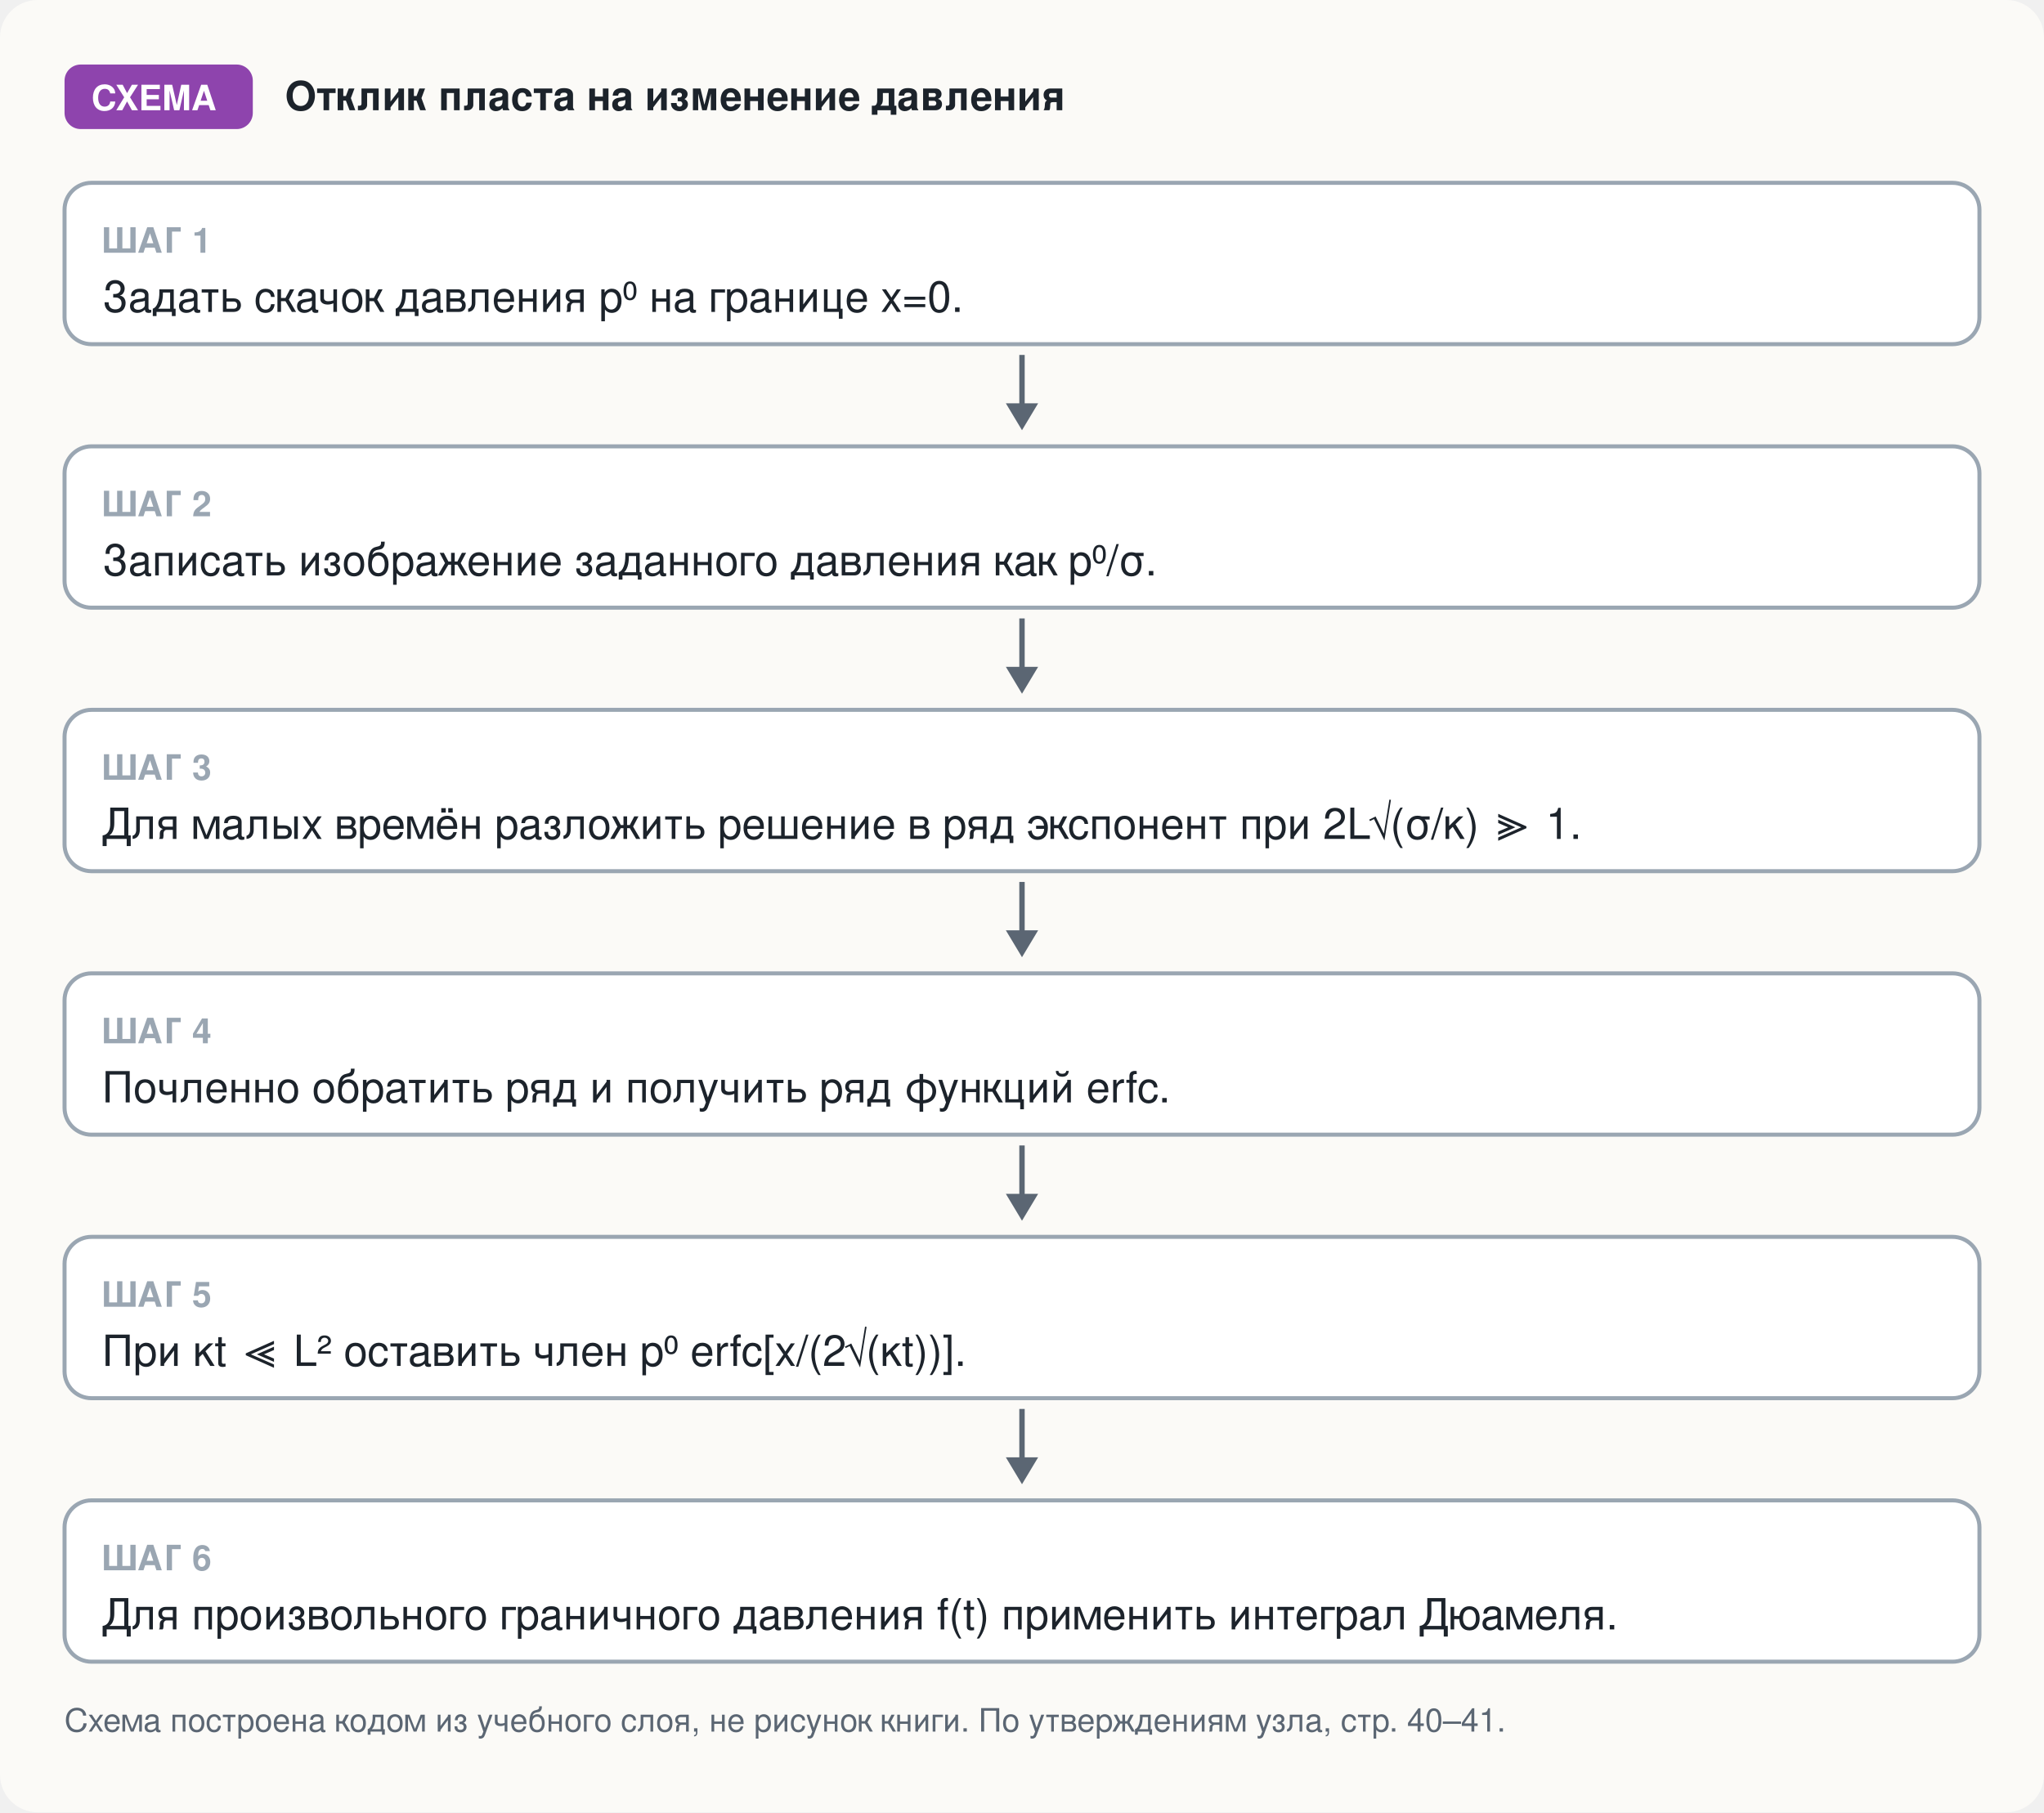
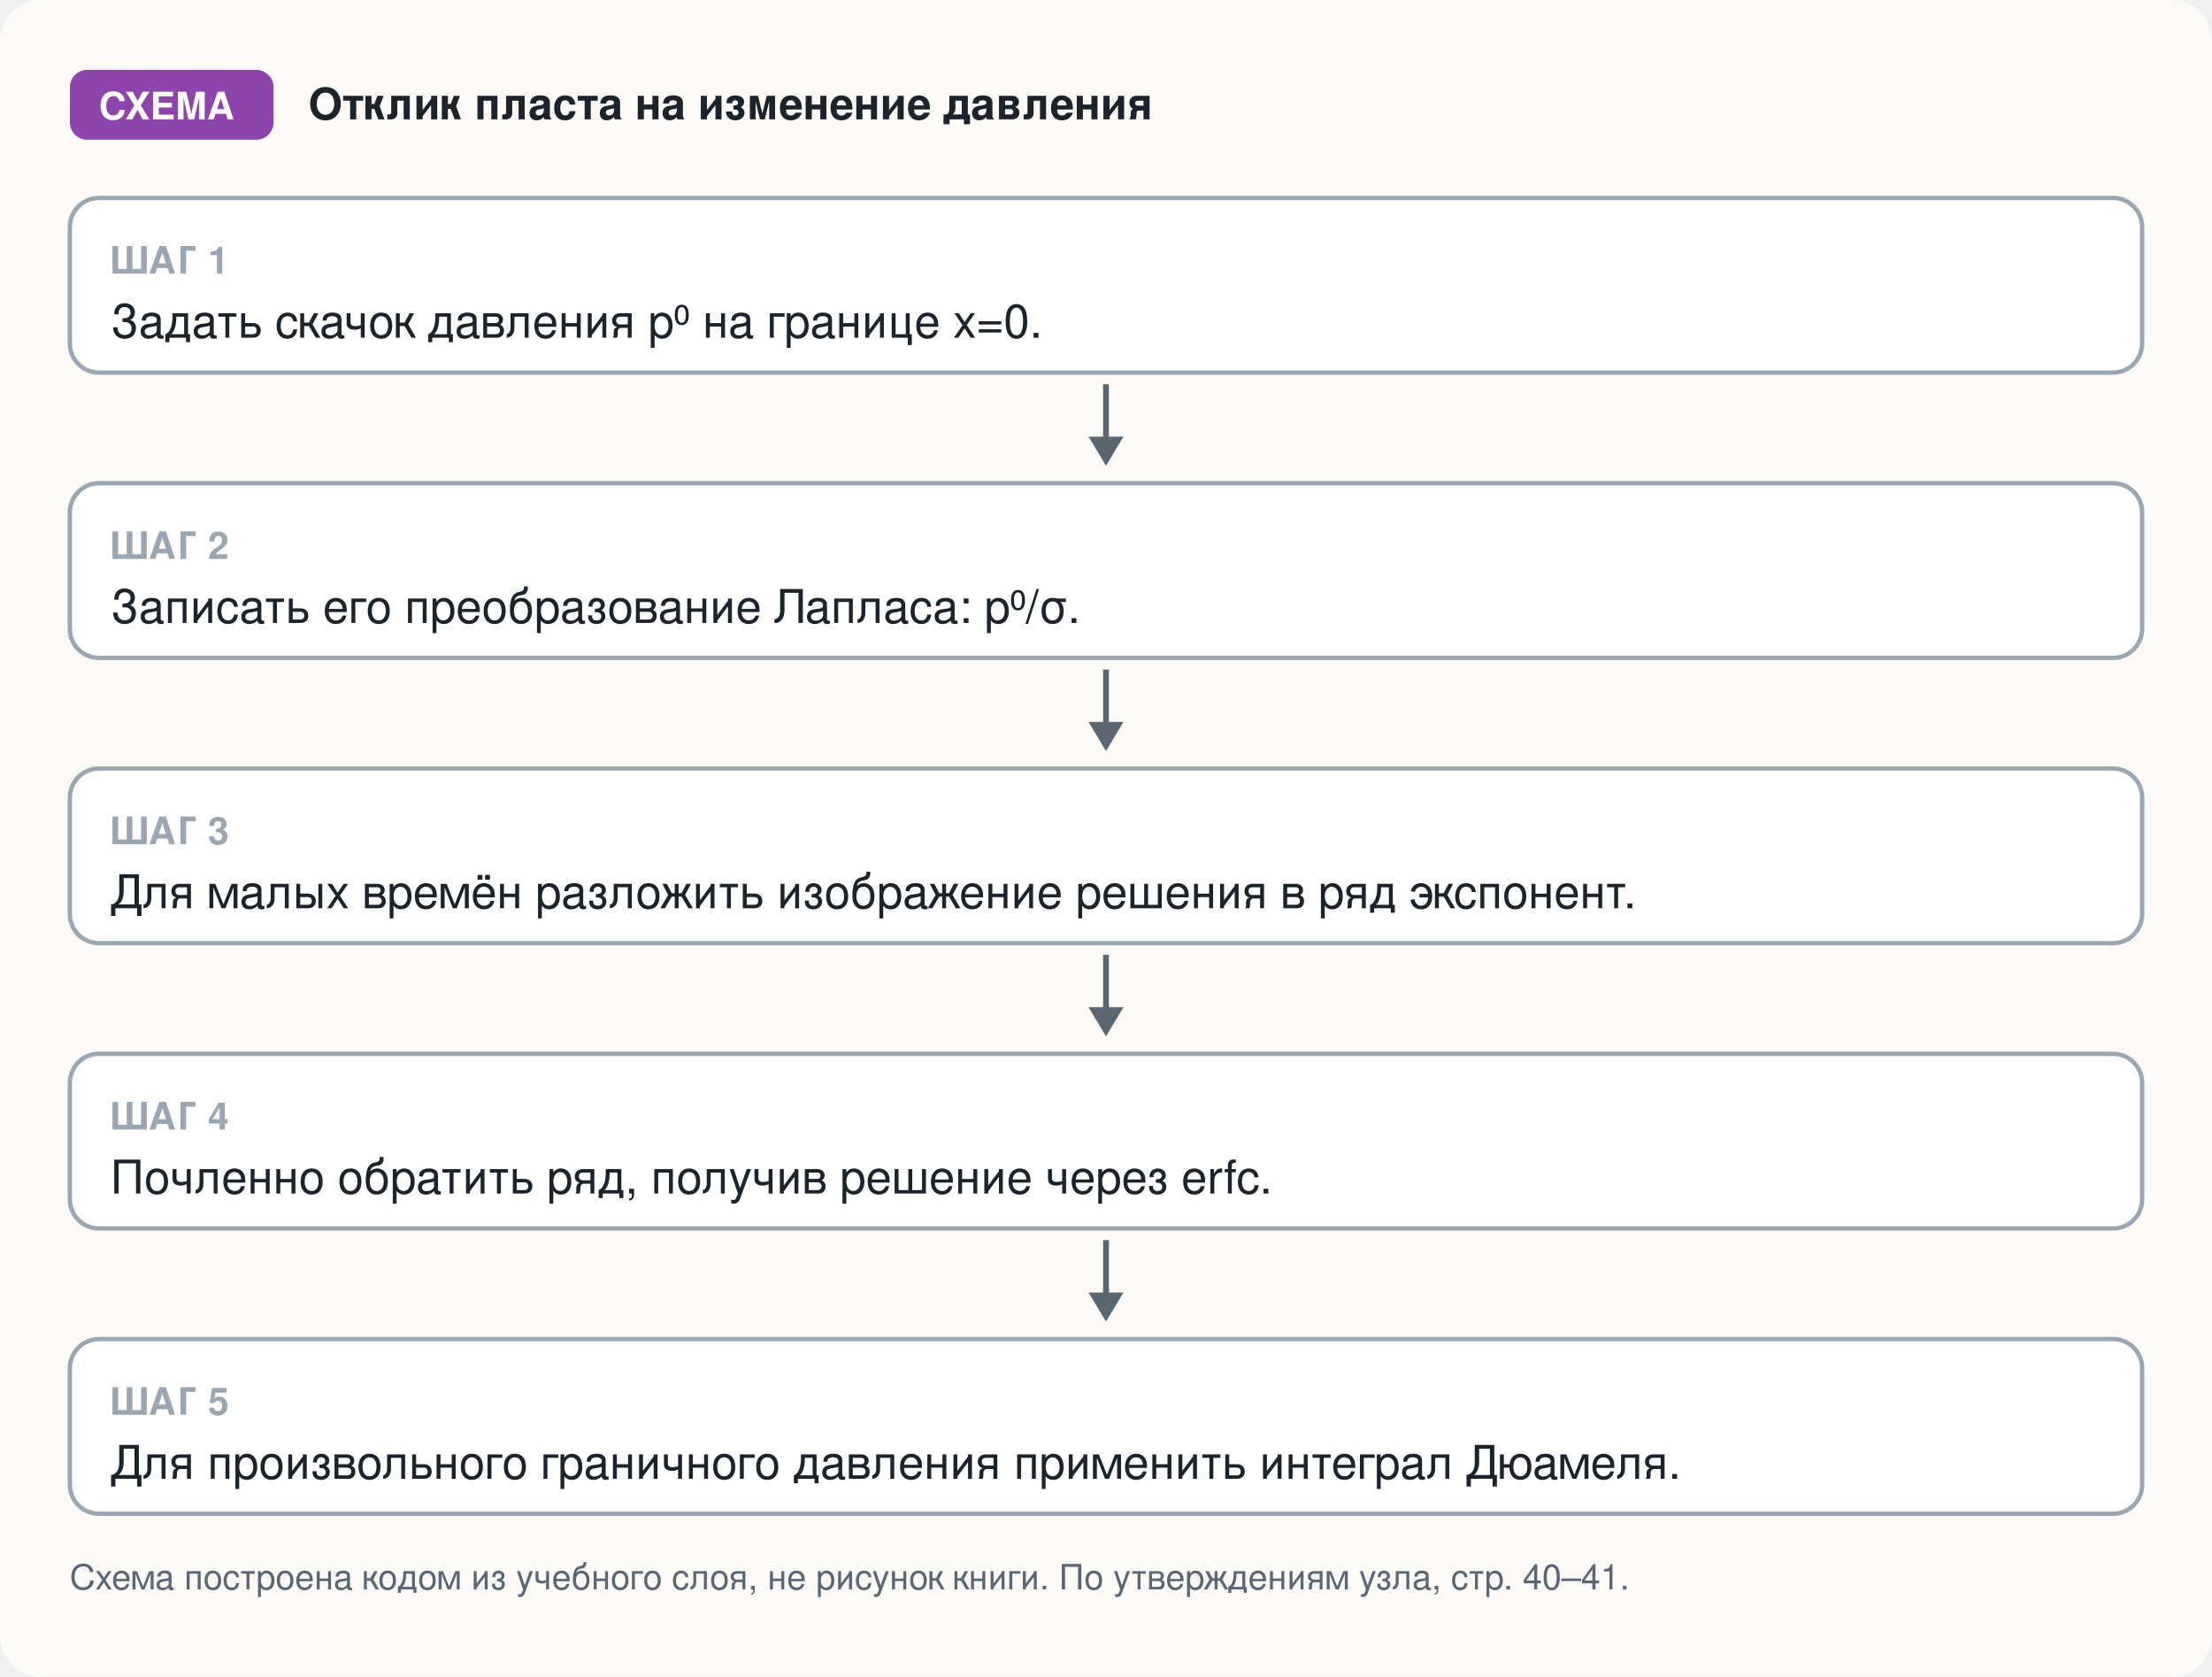
- <svg xmlns="http://www.w3.org/2000/svg" viewBox="0 0 760 674" width="760" height="674" role="img">
-   <rect x="0" y="0" width="760" height="674" rx="14" fill="#FBFAF7" />
+ <svg xmlns="http://www.w3.org/2000/svg" viewBox="0 0 760 576" width="760" height="576" role="img">
+   <rect x="0" y="0" width="760" height="576" rx="14" fill="#FBFAF7" />
  <rect x="24" y="24" width="70" height="24" rx="6" fill="#8E44AD" />
  <text x="34" y="41" font-size="13" font-weight="700" fill="#fff" font-family="Segoe UI, -apple-system, Helvetica, Arial, sans-serif">СХЕМА</text>
  <text x="106" y="41" font-size="15" font-weight="700" fill="#1C232B" font-family="Segoe UI, -apple-system, Helvetica, Arial, sans-serif">Отклик пласта на изменение давления</text>
  <rect x="24" y="68" width="712" height="60" rx="10" fill="#FFFFFF" stroke="#9AA6B2" stroke-width="1.5" />
  <text x="38" y="94" font-size="13" font-weight="700" fill="#9AA6B2" text-anchor="start" font-family="Segoe UI, -apple-system, Helvetica, Arial, sans-serif">ШАГ 1</text>
  <text x="38" y="116" font-size="16" font-weight="400" fill="#1C232B" text-anchor="start" font-family="Segoe UI, -apple-system, Helvetica, Arial, sans-serif">Задать скачок давления p⁰ на границе x=0.</text>
  <line x1="380.0" y1="132" x2="380.0" y2="154" stroke="#5B6673" stroke-width="2" />
  <polygon points="374.0,150 386.0,150 380.0,160" fill="#5B6673" />
  <rect x="24" y="166" width="712" height="60" rx="10" fill="#FFFFFF" stroke="#9AA6B2" stroke-width="1.5" />
  <text x="38" y="192" font-size="13" font-weight="700" fill="#9AA6B2" text-anchor="start" font-family="Segoe UI, -apple-system, Helvetica, Arial, sans-serif">ШАГ 2</text>
-   <text x="38" y="214" font-size="16" font-weight="400" fill="#1C232B" text-anchor="start" font-family="Segoe UI, -apple-system, Helvetica, Arial, sans-serif">Записать изображение заданного давления как p⁰/σ.</text>
+   <text x="38" y="214" font-size="16" font-weight="400" fill="#1C232B" text-anchor="start" font-family="Segoe UI, -apple-system, Helvetica, Arial, sans-serif">Записать его преобразование Лапласа: p⁰/σ.</text>
  <line x1="380.0" y1="230" x2="380.0" y2="252" stroke="#5B6673" stroke-width="2" />
  <polygon points="374.0,248 386.0,248 380.0,258" fill="#5B6673" />
  <rect x="24" y="264" width="712" height="60" rx="10" fill="#FFFFFF" stroke="#9AA6B2" stroke-width="1.5" />
  <text x="38" y="290" font-size="13" font-weight="700" fill="#9AA6B2" text-anchor="start" font-family="Segoe UI, -apple-system, Helvetica, Arial, sans-serif">ШАГ 3</text>
-   <text x="38" y="312" font-size="16" font-weight="400" fill="#1C232B" text-anchor="start" font-family="Segoe UI, -apple-system, Helvetica, Arial, sans-serif">Для малых времён разложить решение в ряд экспонент при 2L√(σ/κ) ≫ 1.</text>
+   <text x="38" y="312" font-size="16" font-weight="400" fill="#1C232B" text-anchor="start" font-family="Segoe UI, -apple-system, Helvetica, Arial, sans-serif">Для малых времён разложить изображение решения в ряд экспонент.</text>
  <line x1="380.0" y1="328" x2="380.0" y2="350" stroke="#5B6673" stroke-width="2" />
  <polygon points="374.0,346 386.0,346 380.0,356" fill="#5B6673" />
  <rect x="24" y="362" width="712" height="60" rx="10" fill="#FFFFFF" stroke="#9AA6B2" stroke-width="1.5" />
  <text x="38" y="388" font-size="13" font-weight="700" fill="#9AA6B2" text-anchor="start" font-family="Segoe UI, -apple-system, Helvetica, Arial, sans-serif">ШАГ 4</text>
-   <text x="38" y="410" font-size="16" font-weight="400" fill="#1C232B" text-anchor="start" font-family="Segoe UI, -apple-system, Helvetica, Arial, sans-serif">Почленно обратить ряд и получить ряд функций erfc.</text>
+   <text x="38" y="410" font-size="16" font-weight="400" fill="#1C232B" text-anchor="start" font-family="Segoe UI, -apple-system, Helvetica, Arial, sans-serif">Почленно обратить ряд, получив решение через erfc.</text>
  <line x1="380.0" y1="426" x2="380.0" y2="448" stroke="#5B6673" stroke-width="2" />
  <polygon points="374.0,444 386.0,444 380.0,454" fill="#5B6673" />
  <rect x="24" y="460" width="712" height="60" rx="10" fill="#FFFFFF" stroke="#9AA6B2" stroke-width="1.5" />
  <text x="38" y="486" font-size="13" font-weight="700" fill="#9AA6B2" text-anchor="start" font-family="Segoe UI, -apple-system, Helvetica, Arial, sans-serif">ШАГ 5</text>
-   <text x="38" y="508" font-size="16" font-weight="400" fill="#1C232B" text-anchor="start" font-family="Segoe UI, -apple-system, Helvetica, Arial, sans-serif">При κt ≪ L² оставить член p⁰ erfc[x/(2√(κt))].</text>
-   <line x1="380.0" y1="524" x2="380.0" y2="546" stroke="#5B6673" stroke-width="2" />
-   <polygon points="374.0,542 386.0,542 380.0,552" fill="#5B6673" />
-   <rect x="24" y="558" width="712" height="60" rx="10" fill="#FFFFFF" stroke="#9AA6B2" stroke-width="1.5" />
-   <text x="38" y="584" font-size="13" font-weight="700" fill="#9AA6B2" text-anchor="start" font-family="Segoe UI, -apple-system, Helvetica, Arial, sans-serif">ШАГ 6</text>
-   <text x="38" y="606" font-size="16" font-weight="400" fill="#1C232B" text-anchor="start" font-family="Segoe UI, -apple-system, Helvetica, Arial, sans-serif">Для произвольного граничного давления f(t) применить интеграл Дюамеля.</text>
-   <text x="24" y="644" font-size="12" font-weight="400" fill="#5B6673" text-anchor="start" font-family="Segoe UI, -apple-system, Helvetica, Arial, sans-serif">Схема построена кодом из учебного слоя, не рисунок книги. По утверждениям узла, стр. 40–41.</text>
+   <text x="38" y="508" font-size="16" font-weight="400" fill="#1C232B" text-anchor="start" font-family="Segoe UI, -apple-system, Helvetica, Arial, sans-serif">Для произвольного граничного давления применить интеграл Дюамеля.</text>
+   <text x="24" y="546" font-size="12" font-weight="400" fill="#5B6673" text-anchor="start" font-family="Segoe UI, -apple-system, Helvetica, Arial, sans-serif">Схема построена кодом из учебного слоя, не рисунок книги. По утверждениям узла, стр. 40–41.</text>
</svg>
